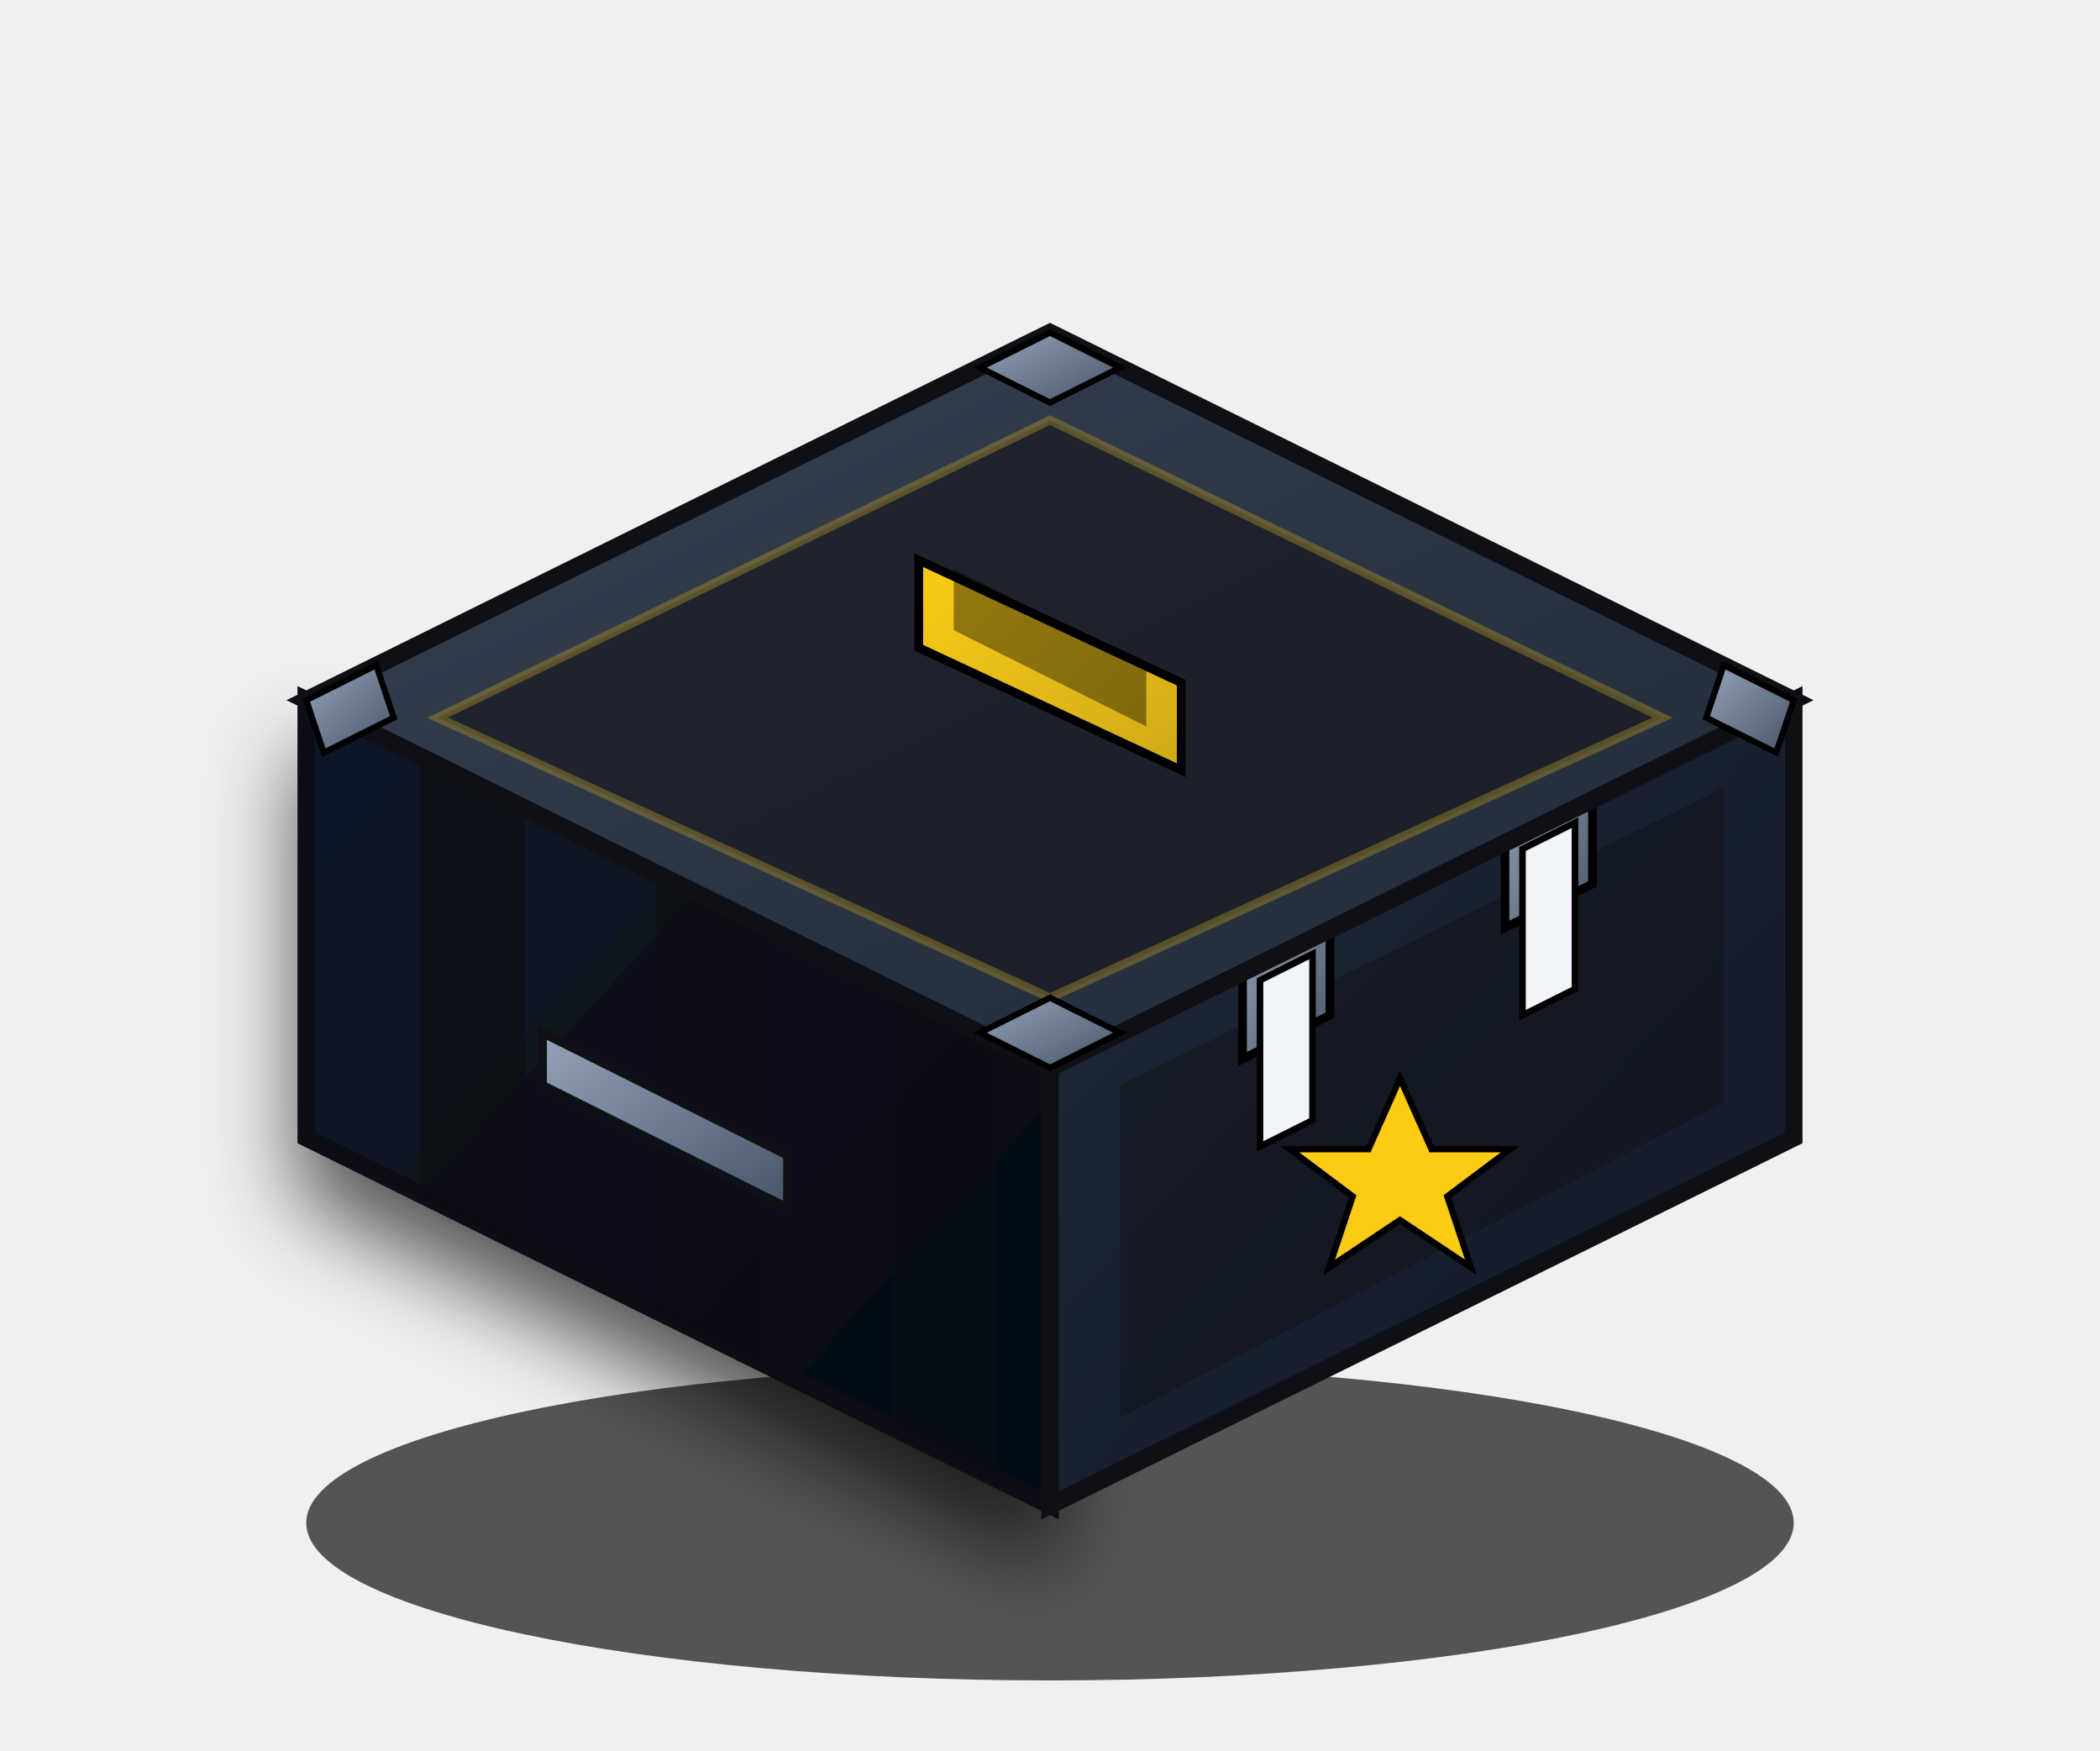
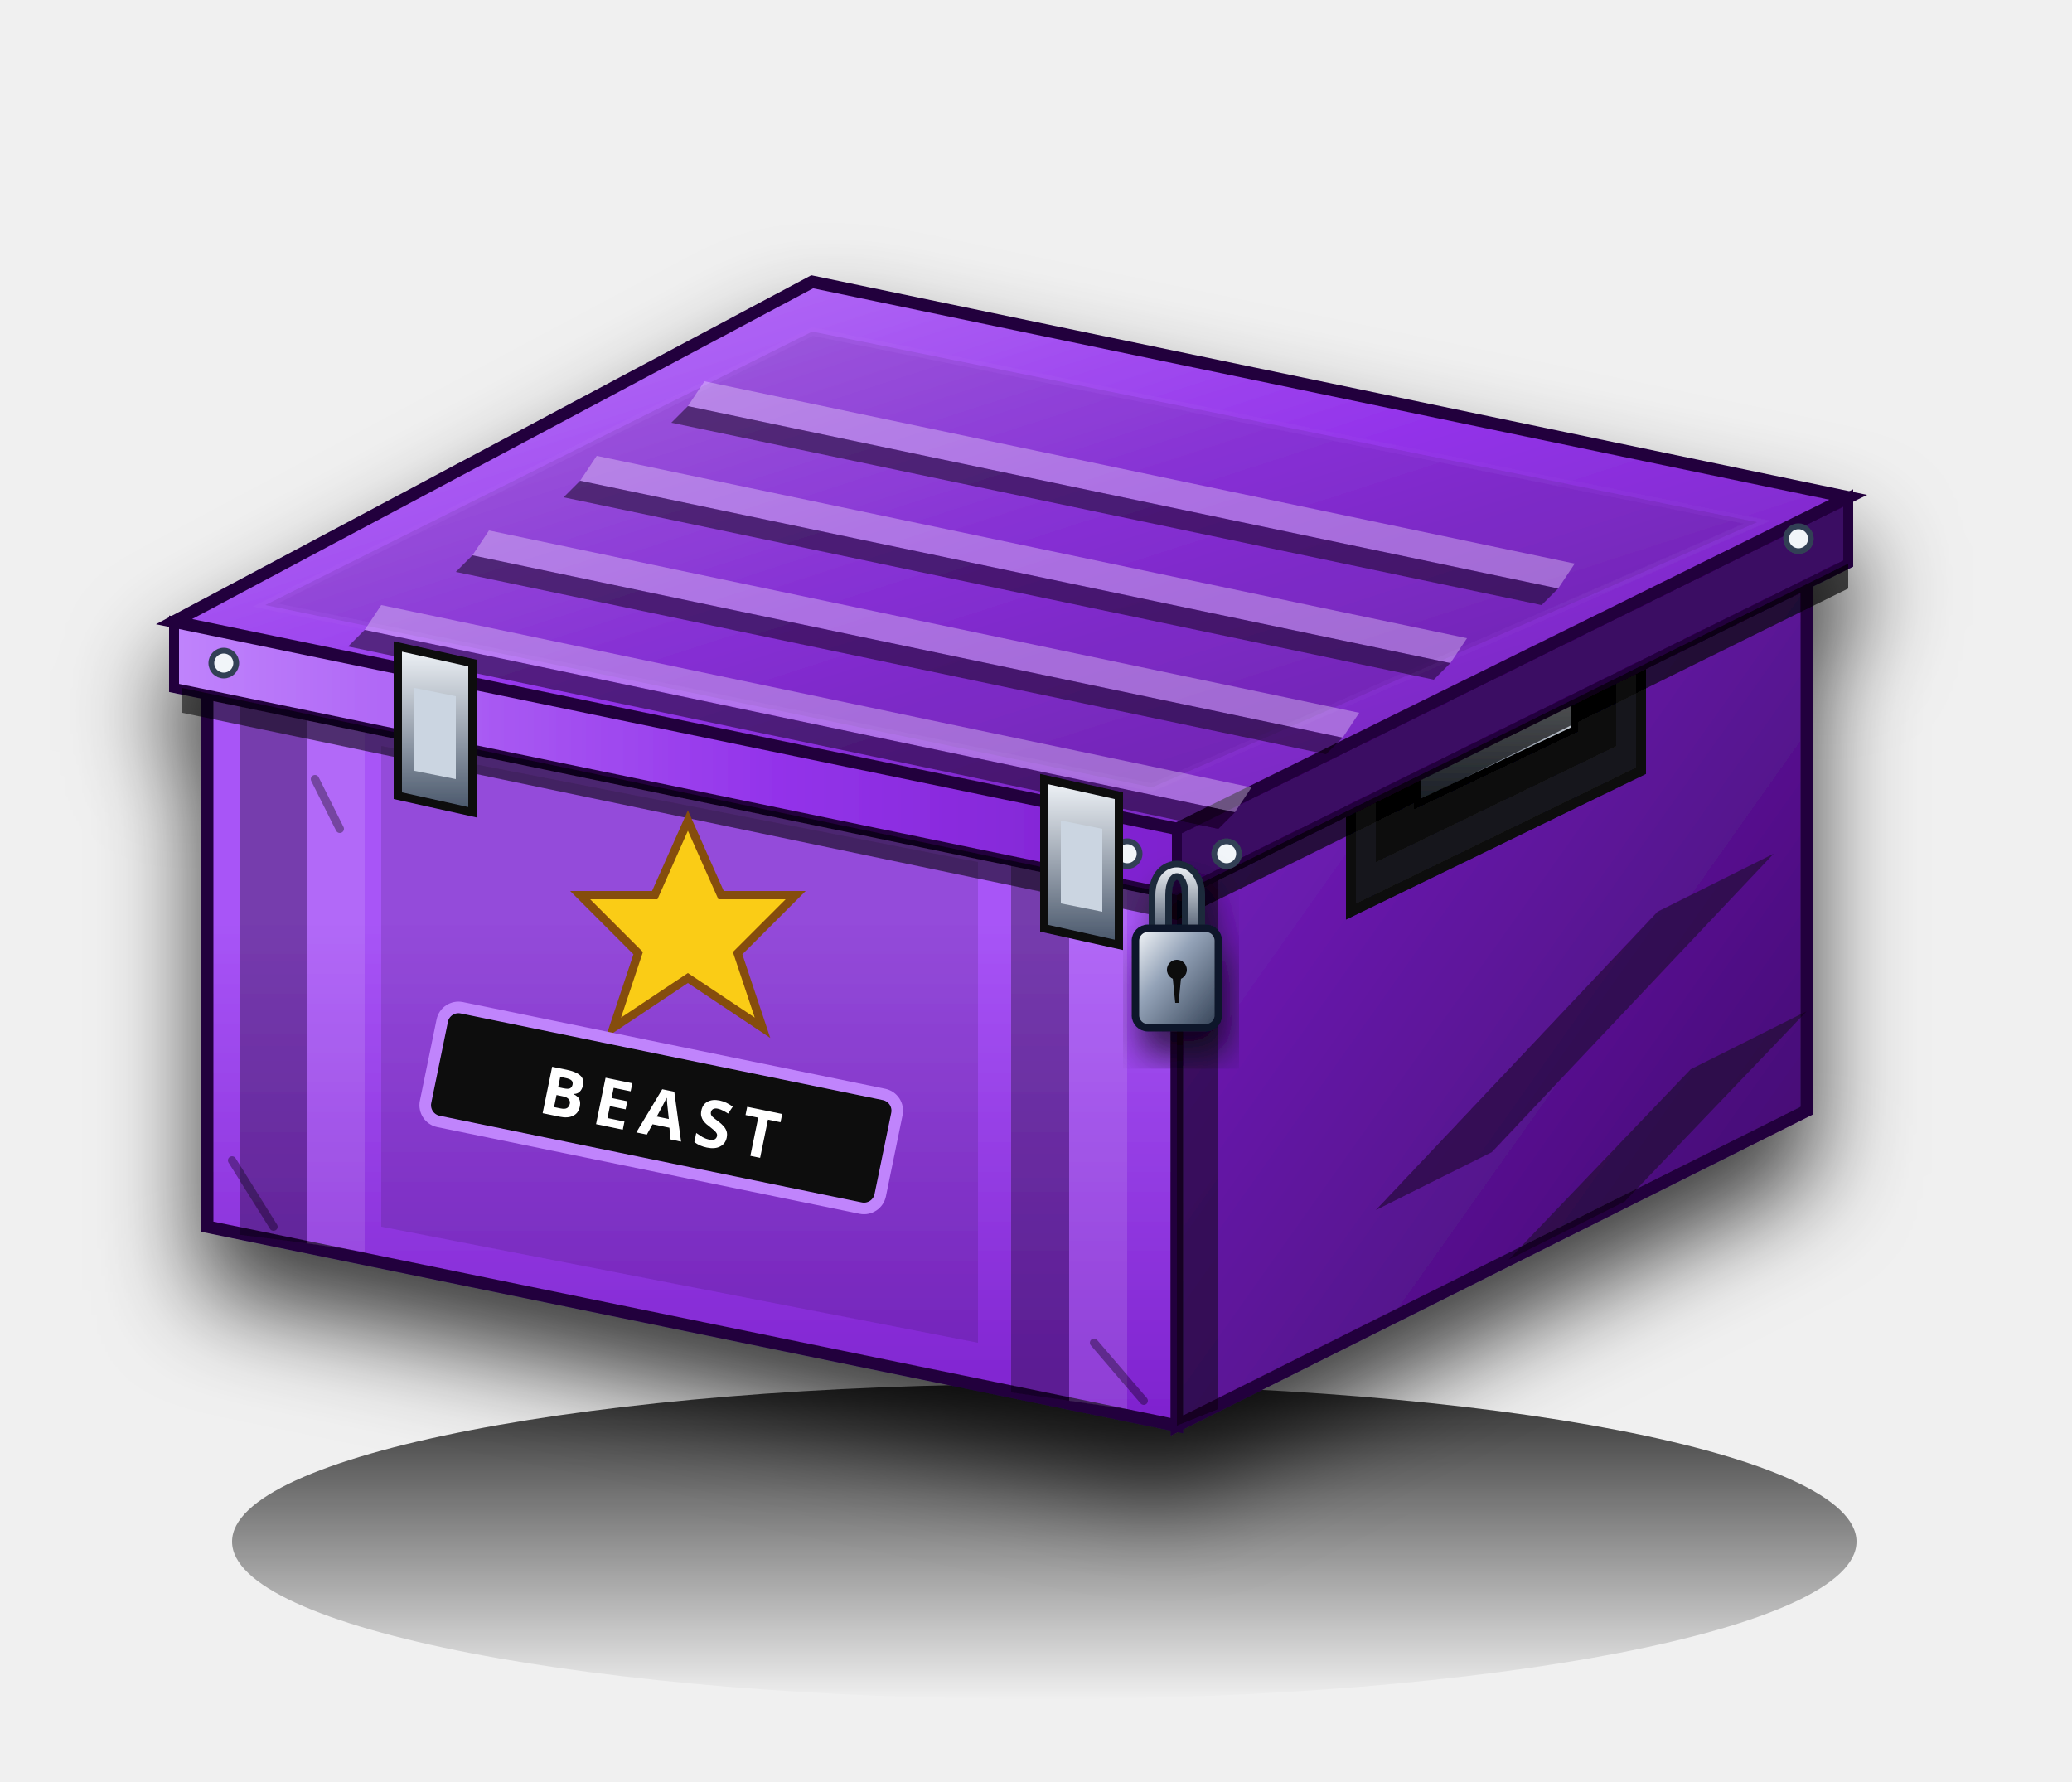
- <svg xmlns="http://www.w3.org/2000/svg" viewBox="0 0 240 200" width="100%" height="100%">
+ <svg xmlns="http://www.w3.org/2000/svg" viewBox="0 0 250 215" width="100%" height="100%">
  <defs>
-     <linearGradient id="topG" x1="0%" y1="0%" x2="100%" y2="100%">
-       <stop offset="0%" stop-color="#374151" />
-       <stop offset="100%" stop-color="#1f2937" />
+     <linearGradient id="groundG_schurv" x1="0%" y1="0%" x2="0%" y2="100%">
+       <stop offset="0%" stop-color="#000000" stop-opacity="0.8" />
+       <stop offset="100%" stop-color="#000000" stop-opacity="0" />
    </linearGradient>
-     <linearGradient id="leftG" x1="0%" y1="0%" x2="100%" y2="100%">
-       <stop offset="0%" stop-color="#111827" />
-       <stop offset="100%" stop-color="#030712" />
+     <linearGradient id="topG_schurv" x1="0%" y1="0%" x2="100%" y2="100%">
+       <stop offset="0%" stop-color="#c084fc" />
+       <stop offset="50%" stop-color="#9333ea" />
+       <stop offset="100%" stop-color="#6b21a8" />
    </linearGradient>
-     <linearGradient id="rightG" x1="0%" y1="0%" x2="100%" y2="100%">
-       <stop offset="0%" stop-color="#1f2937" />
-       <stop offset="100%" stop-color="#111827" />
+     <linearGradient id="frontG_schurv" x1="0%" y1="0%" x2="0%" y2="100%">
+       <stop offset="0%" stop-color="#a855f7" />
+       <stop offset="35%" stop-color="#a855f7" />
+       <stop offset="100%" stop-color="#7e22ce" />
    </linearGradient>
-     <linearGradient id="accentG" x1="0%" y1="0%" x2="100%" y2="100%">
-       <stop offset="0%" stop-color="#facc15" />
-       <stop offset="100%" stop-color="#facc15" stop-opacity="0.8" />
+     <linearGradient id="sideG_schurv" x1="0%" y1="0%" x2="100%" y2="100%">
+       <stop offset="0%" stop-color="#7e22ce" />
+       <stop offset="100%" stop-color="#3b0764" />
    </linearGradient>
-     <linearGradient id="metalG" x1="0%" y1="0%" x2="100%" y2="100%">
-       <stop offset="0%" stop-color="#94a3b8" />
+     <linearGradient id="rimG_schurv" x1="0%" y1="0%" x2="100%" y2="0%">
+       <stop offset="0%" stop-color="#c084fc" />
+       <stop offset="60%" stop-color="#9333ea" />
+       <stop offset="100%" stop-color="#7e22ce" />
+     </linearGradient>
+     <linearGradient id="padlockG_schurv" x1="0%" y1="0%" x2="100%" y2="100%">
+       <stop offset="0%" stop-color="#f8fafc" />
+       <stop offset="40%" stop-color="#94a3b8" />
+       <stop offset="100%" stop-color="#334155" />
+     </linearGradient>
+     <linearGradient id="steelG_schurv" x1="0%" y1="0%" x2="0%" y2="100%">
+       <stop offset="0%" stop-color="#f1f5f9" />
      <stop offset="100%" stop-color="#475569" />
    </linearGradient>
-     <filter id="shadow" x="-20%" y="-20%" width="140%" height="140%">
-       <feDropShadow dx="0" dy="6" stdDeviation="5" flood-color="#000" flood-opacity="0.65" />
+     <filter id="softShad_schurv" x="-30%" y="-30%" width="160%" height="160%">
+       <feDropShadow dx="0" dy="7" stdDeviation="6" flood-color="#000000" flood-opacity="0.75" />
+     </filter>
+     <filter id="lockShad_schurv" x="-25%" y="-25%" width="150%" height="150%">
+       <feDropShadow dx="1" dy="3" stdDeviation="2" flood-color="#000000" flood-opacity="0.65" />
    </filter>
  </defs>
-   <ellipse cx="120" cy="174" rx="85" ry="18" fill="#000000" opacity="0.65" />
-   <polygon points="35,80 120,122 120,172 35,130" fill="url(#leftG)" stroke="#0f1015" stroke-width="2" filter="url(#shadow)" />
-   <polygon points="48,87 60,93 60,143 48,137" fill="#0c0d12" opacity="0.6" />
-   <polygon points="75,100 87,106 87,156 75,150" fill="#0c0d12" opacity="0.6" />
-   <polygon points="102,113 114,119 114,169 102,163" fill="#0c0d12" opacity="0.6" />
-   <polygon points="62,118 90,132 90,138 62,124" fill="url(#metalG)" stroke="#0f1015" stroke-width="1" />
-   <polygon points="120,122 205,80 205,130 120,172" fill="url(#rightG)" stroke="#0f1015" stroke-width="2" />
-   <polygon points="128,124 197,90 197,126 128,162" fill="#0c0d12" opacity="0.4" />
-   <polygon points="142,108 152,103 152,116 142,121" fill="url(#metalG)" stroke="#000" stroke-width="1" />
-   <polygon points="144,112 150,109 150,128 144,131" fill="#f1f5f9" stroke="#000" stroke-width="0.75" />
-   <polygon points="172,93 182,88 182,101 172,106" fill="url(#metalG)" stroke="#000" stroke-width="1" />
-   <polygon points="174,97 180,94 180,113 174,116" fill="#f1f5f9" stroke="#000" stroke-width="0.75" />
-   <g transform="translate(160, 134) scale(0.9)">
-     <polygon points="0,-12 4,-3 14,-3 6,3 9,12 0,6 -9,12 -6,3 -14,-3 -4,-3" fill="#facc15" stroke="#000" stroke-width="0.8" />
+   <ellipse cx="126" cy="186" rx="98" ry="19" fill="url(#groundG_schurv)" />
+   <g filter="url(#softShad_schurv)">
+     <polygon points="25,78 142,102 142,172 25,148" fill="url(#frontG_schurv)" stroke="#24033e" stroke-width="1.5" />
+     <polygon points="29,81 37,83 37,150 29,149" fill="#000000" opacity="0.3" />
+     <polygon points="37,83 44,84 44,151 37,150" fill="#ffffff" opacity="0.12" />
+     <polygon points="122,100 129,101 129,169 122,168" fill="#000000" opacity="0.3" />
+     <polygon points="129,101 136,102 136,170 129,169" fill="#ffffff" opacity="0.12" />
+     <polygon points="46,90 118,104 118,162 46,148" fill="#000000" opacity="0.12" />
+     <path d="M 28,140 L 33,148 M 132,162 L 138,169 M 38,94 L 41,100" stroke="#000000" opacity="0.35" stroke-width="1" stroke-linecap="round" />
+     <polygon points="142,102 218,64 218,134 142,172" fill="url(#sideG_schurv)" stroke="#24033e" stroke-width="1.5" />
+     <polygon points="142,102 147,100 147,170 142,172" fill="#000000" opacity="0.45" />
+     <g opacity="0.45">
+       <polygon points="166,146 180,139 214,103 200,110" fill="#09090b" />
+       <polygon points="182,152 196,145 218,122 204,129" fill="#09090b" />
+     </g>
+     <polygon points="163,88 198,71 198,93 163,110" fill="#18181b" stroke="#09090b" stroke-width="1.2" />
+     <polygon points="166,90 195,76 195,90 166,104" fill="#09090b" />
+     <polygon points="171,92 190,83 190,88 171,97" fill="url(#steelG_schurv)" stroke="#000000" stroke-width="0.8" />
+     <polygon points="21,75 142,100 142,108 21,83" fill="url(#rimG_schurv)" stroke="#24033e" stroke-width="1.2" />
+     <polygon points="142,100 223,60 223,68 142,108" fill="#3b0764" stroke="#24033e" stroke-width="1.2" />
+     <polygon points="22,83 142,108 142,111 22,86" fill="#000000" opacity="0.55" />
+     <polygon points="142,108 223,68 223,71 142,111" fill="#000000" opacity="0.65" />
+     <polygon points="98,34 223,60 142,100 21,75" fill="url(#topG_schurv)" stroke="#24033e" stroke-width="1.5" />
+     <polygon points="98,40 212,63 139,95 32,73" fill="#000000" opacity="0.1" stroke="#ffffff" stroke-opacity="0.18" stroke-width="1" />
+     <polygon points="85,46 190,68 188,71 83,49" fill="#f3e8ff" opacity="0.35" />
+     <polygon points="83,49 188,71 186,73 81,51" fill="#000000" opacity="0.45" />
+     <polygon points="72,55 177,77 175,80 70,58" fill="#f3e8ff" opacity="0.35" />
+     <polygon points="70,58 175,80 173,82 68,60" fill="#000000" opacity="0.45" />
+     <polygon points="59,64 164,86 162,89 57,67" fill="#f3e8ff" opacity="0.35" />
+     <polygon points="57,67 162,89 160,91 55,69" fill="#000000" opacity="0.45" />
+     <polygon points="46,73 151,95 149,98 44,76" fill="#f3e8ff" opacity="0.35" />
+     <polygon points="44,76 149,98 147,100 42,78" fill="#000000" opacity="0.45" />
+     <circle cx="27" cy="80" r="1.5" fill="#f1f5f9" stroke="#334155" stroke-width="0.7" />
+     <circle cx="136" cy="103" r="1.5" fill="#f1f5f9" stroke="#334155" stroke-width="0.7" />
+     <circle cx="148" cy="103" r="1.5" fill="#f1f5f9" stroke="#334155" stroke-width="0.7" />
+     <circle cx="217" cy="65" r="1.5" fill="#f1f5f9" stroke="#334155" stroke-width="0.7" />
+     <polygon points="48,78 57,80 57,98 48,96" fill="url(#steelG_schurv)" stroke="#09090b" stroke-width="1" />
+     <polygon points="50,83 55,84 55,94 50,93" fill="#cbd5e1" />
+     <polygon points="126,94 135,96 135,114 126,112" fill="url(#steelG_schurv)" stroke="#09090b" stroke-width="1" />
+     <polygon points="128,99 133,100 133,110 128,109" fill="#cbd5e1" />
+     <g transform="translate(83, 118)">
+       <g transform="translate(0, -6)">
+         <polygon points="0,-13 4,-4 13,-4 6,3 9,12 0,6 -9,12 -6,3 -13,-4 -4,-4" fill="#facc15" stroke="#854d0e" stroke-width="1" />
+       </g>
+       <g transform="rotate(11.6) translate(0, 16)">
+         <rect x="-28" y="-7" width="56" height="14" rx="2" fill="#09090b" stroke="#c084fc" stroke-width="1.4" />
+         <text x="0" y="3.5" font-family="'Impact', 'Arial Black', sans-serif" font-size="8" font-weight="900" fill="#ffffff" text-anchor="middle" letter-spacing="1.2">BEAST</text>
+       </g>
+     </g>
+     <g transform="translate(136, 108)" filter="url(#lockShad_schurv)">
+       <path d="M 3,0 C 3,-5 9,-5 9,0 L 9,5 L 7,5 L 7,0 C 7,-3 5,-3 5,0 L 5,5 L 3,5 Z" fill="url(#steelG_schurv)" stroke="#1e293b" stroke-width="0.8" />
+       <rect x="1" y="4" width="10" height="12" rx="1.5" fill="url(#padlockG_schurv)" stroke="#0f172a" stroke-width="0.9" />
+       <circle cx="6" cy="9" r="1.2" fill="#09090b" />
+       <polygon points="5.4,9 6.6,9 6.2,13 5.8,13" fill="#09090b" />
+     </g>
  </g>
-   <polygon points="120,38 205,80 120,122 35,80" fill="url(#topG)" stroke="#0f1015" stroke-width="2" />
-   <polygon points="120,48 190,82 120,114 50,82" fill="#151720" opacity="0.65" stroke="#facc15" stroke-opacity="0.4" stroke-width="1" />
-   <polygon points="120,38 128,42 120,46 112,42" fill="url(#metalG)" stroke="#000" stroke-width="0.7" />
-   <polygon points="205,80 197,76 195,82 203,86" fill="url(#metalG)" stroke="#000" stroke-width="0.7" />
-   <polygon points="120,122 128,118 120,114 112,118" fill="url(#metalG)" stroke="#000" stroke-width="0.7" />
-   <polygon points="35,80 43,76 45,82 37,86" fill="url(#metalG)" stroke="#000" stroke-width="0.7" />
-   <polygon points="105,74 135,88 135,78 105,64" fill="url(#accentG)" stroke="#000" stroke-width="1" />
-   <polygon points="109,72 131,83 131,76 109,65" fill="#000" opacity="0.4" />
</svg>
